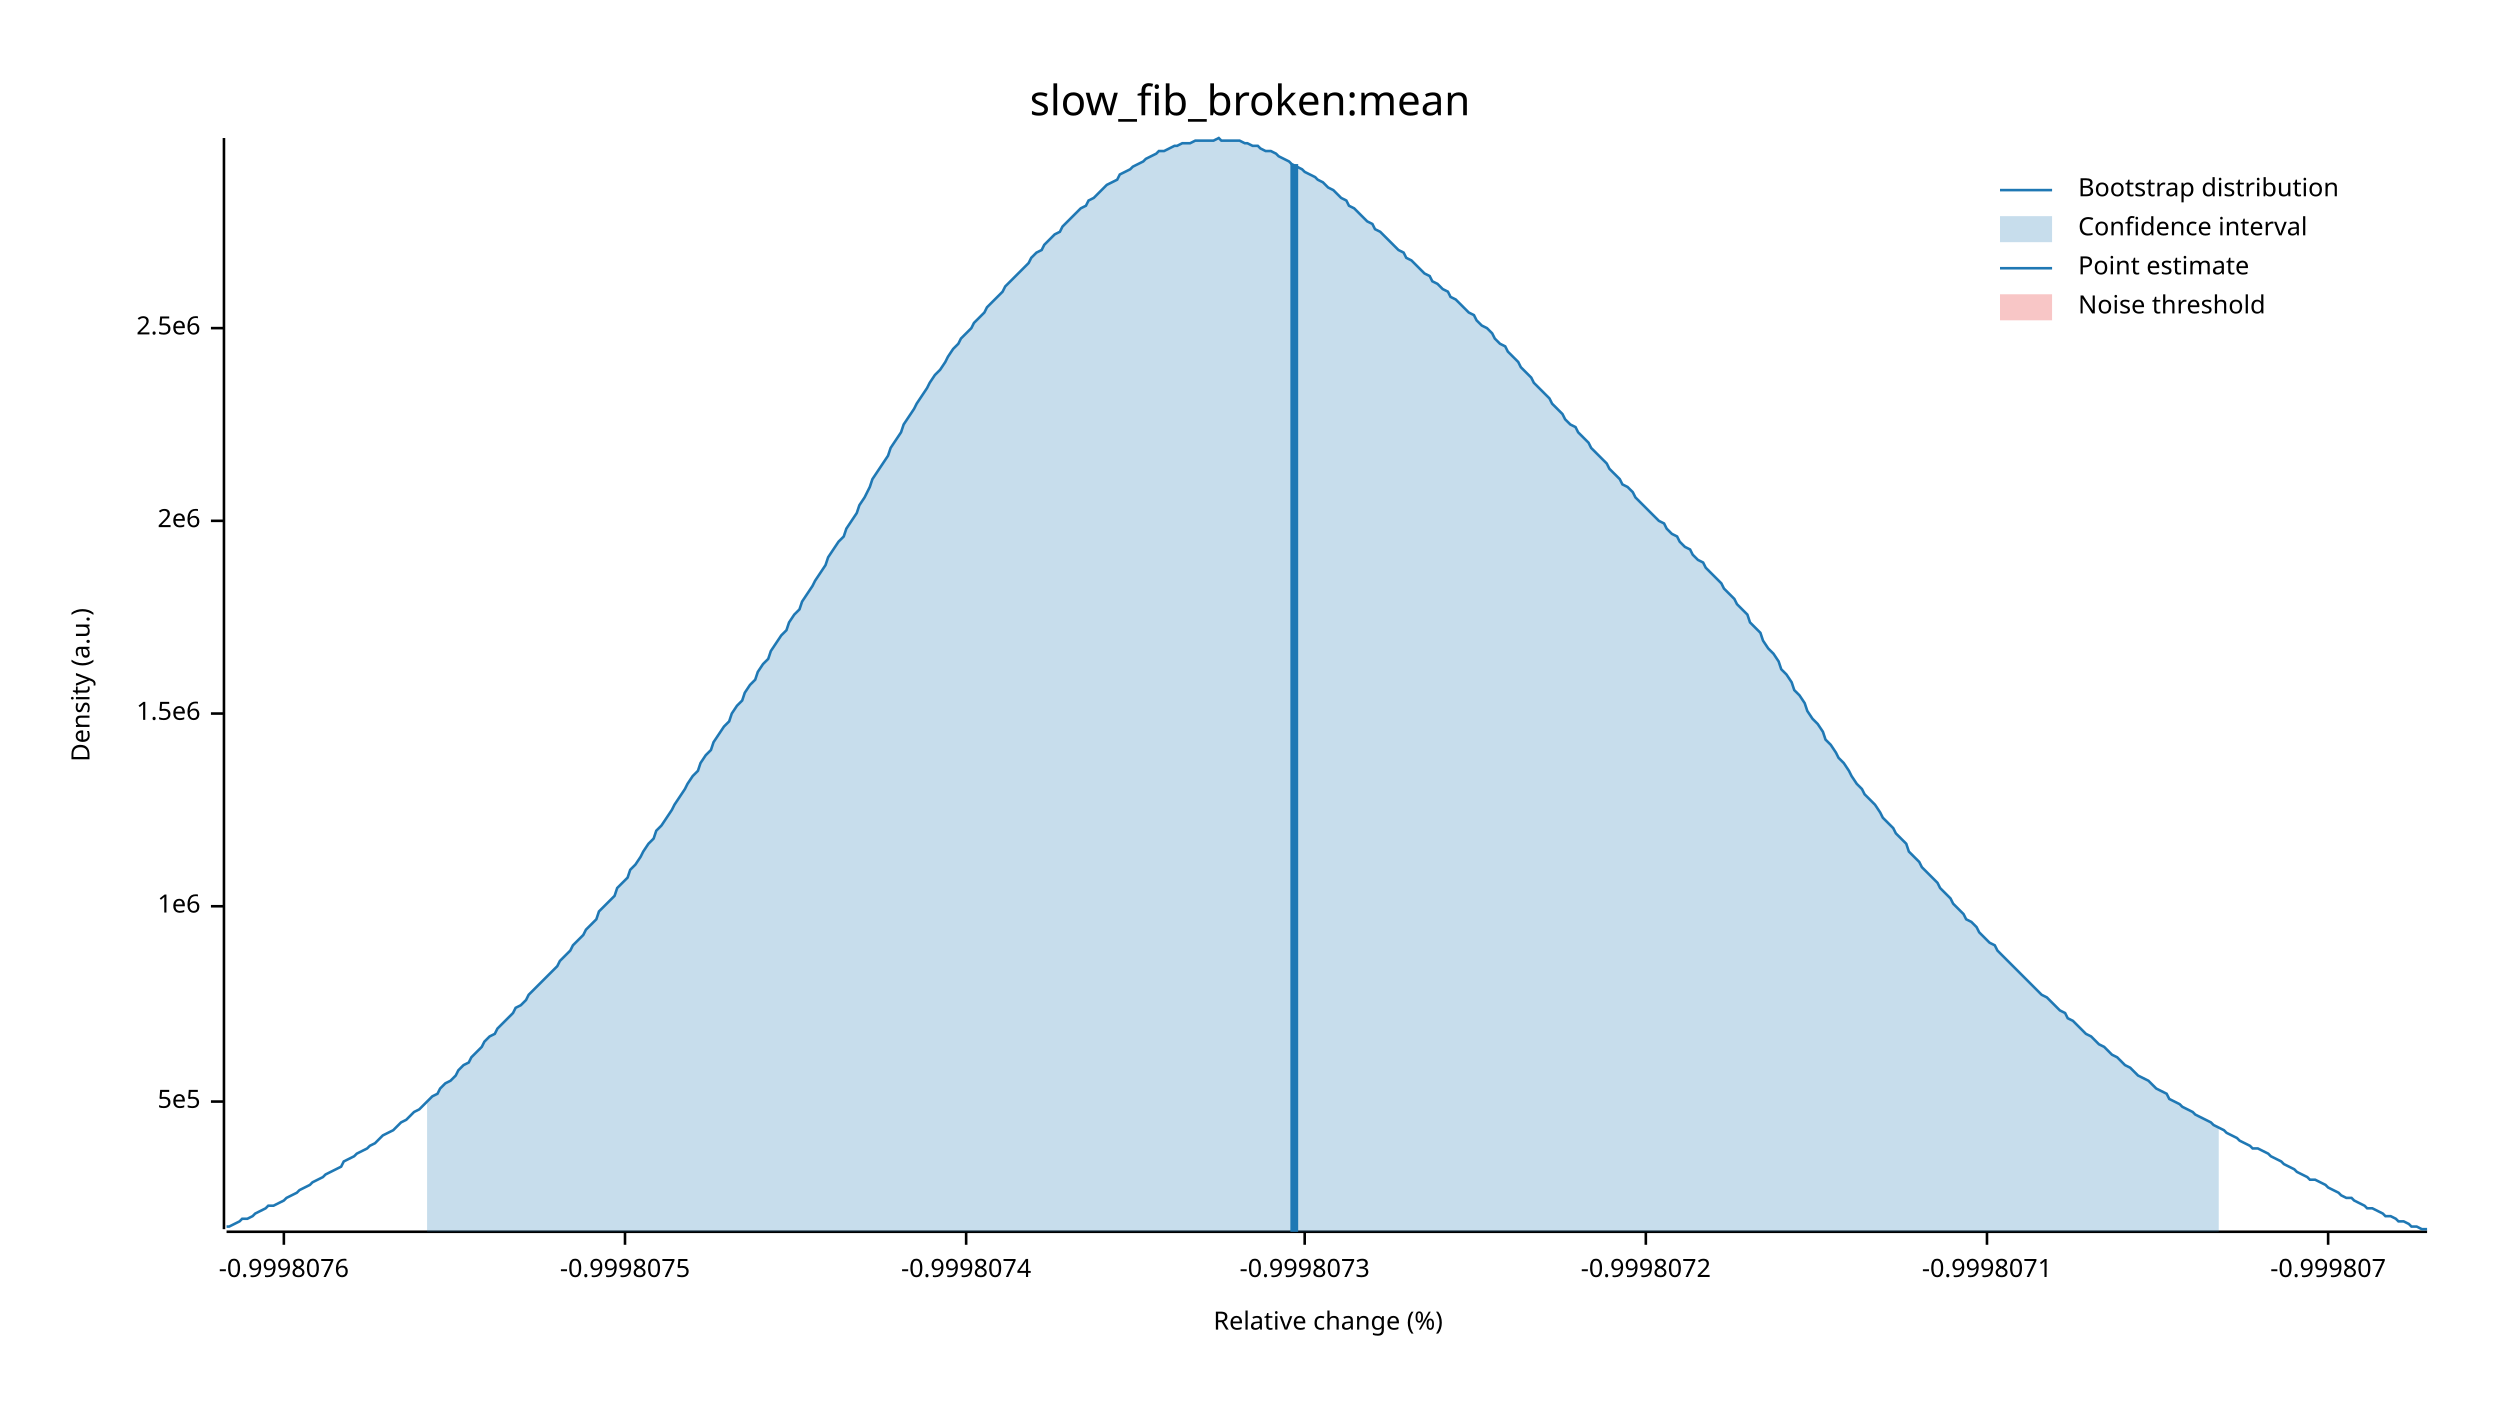
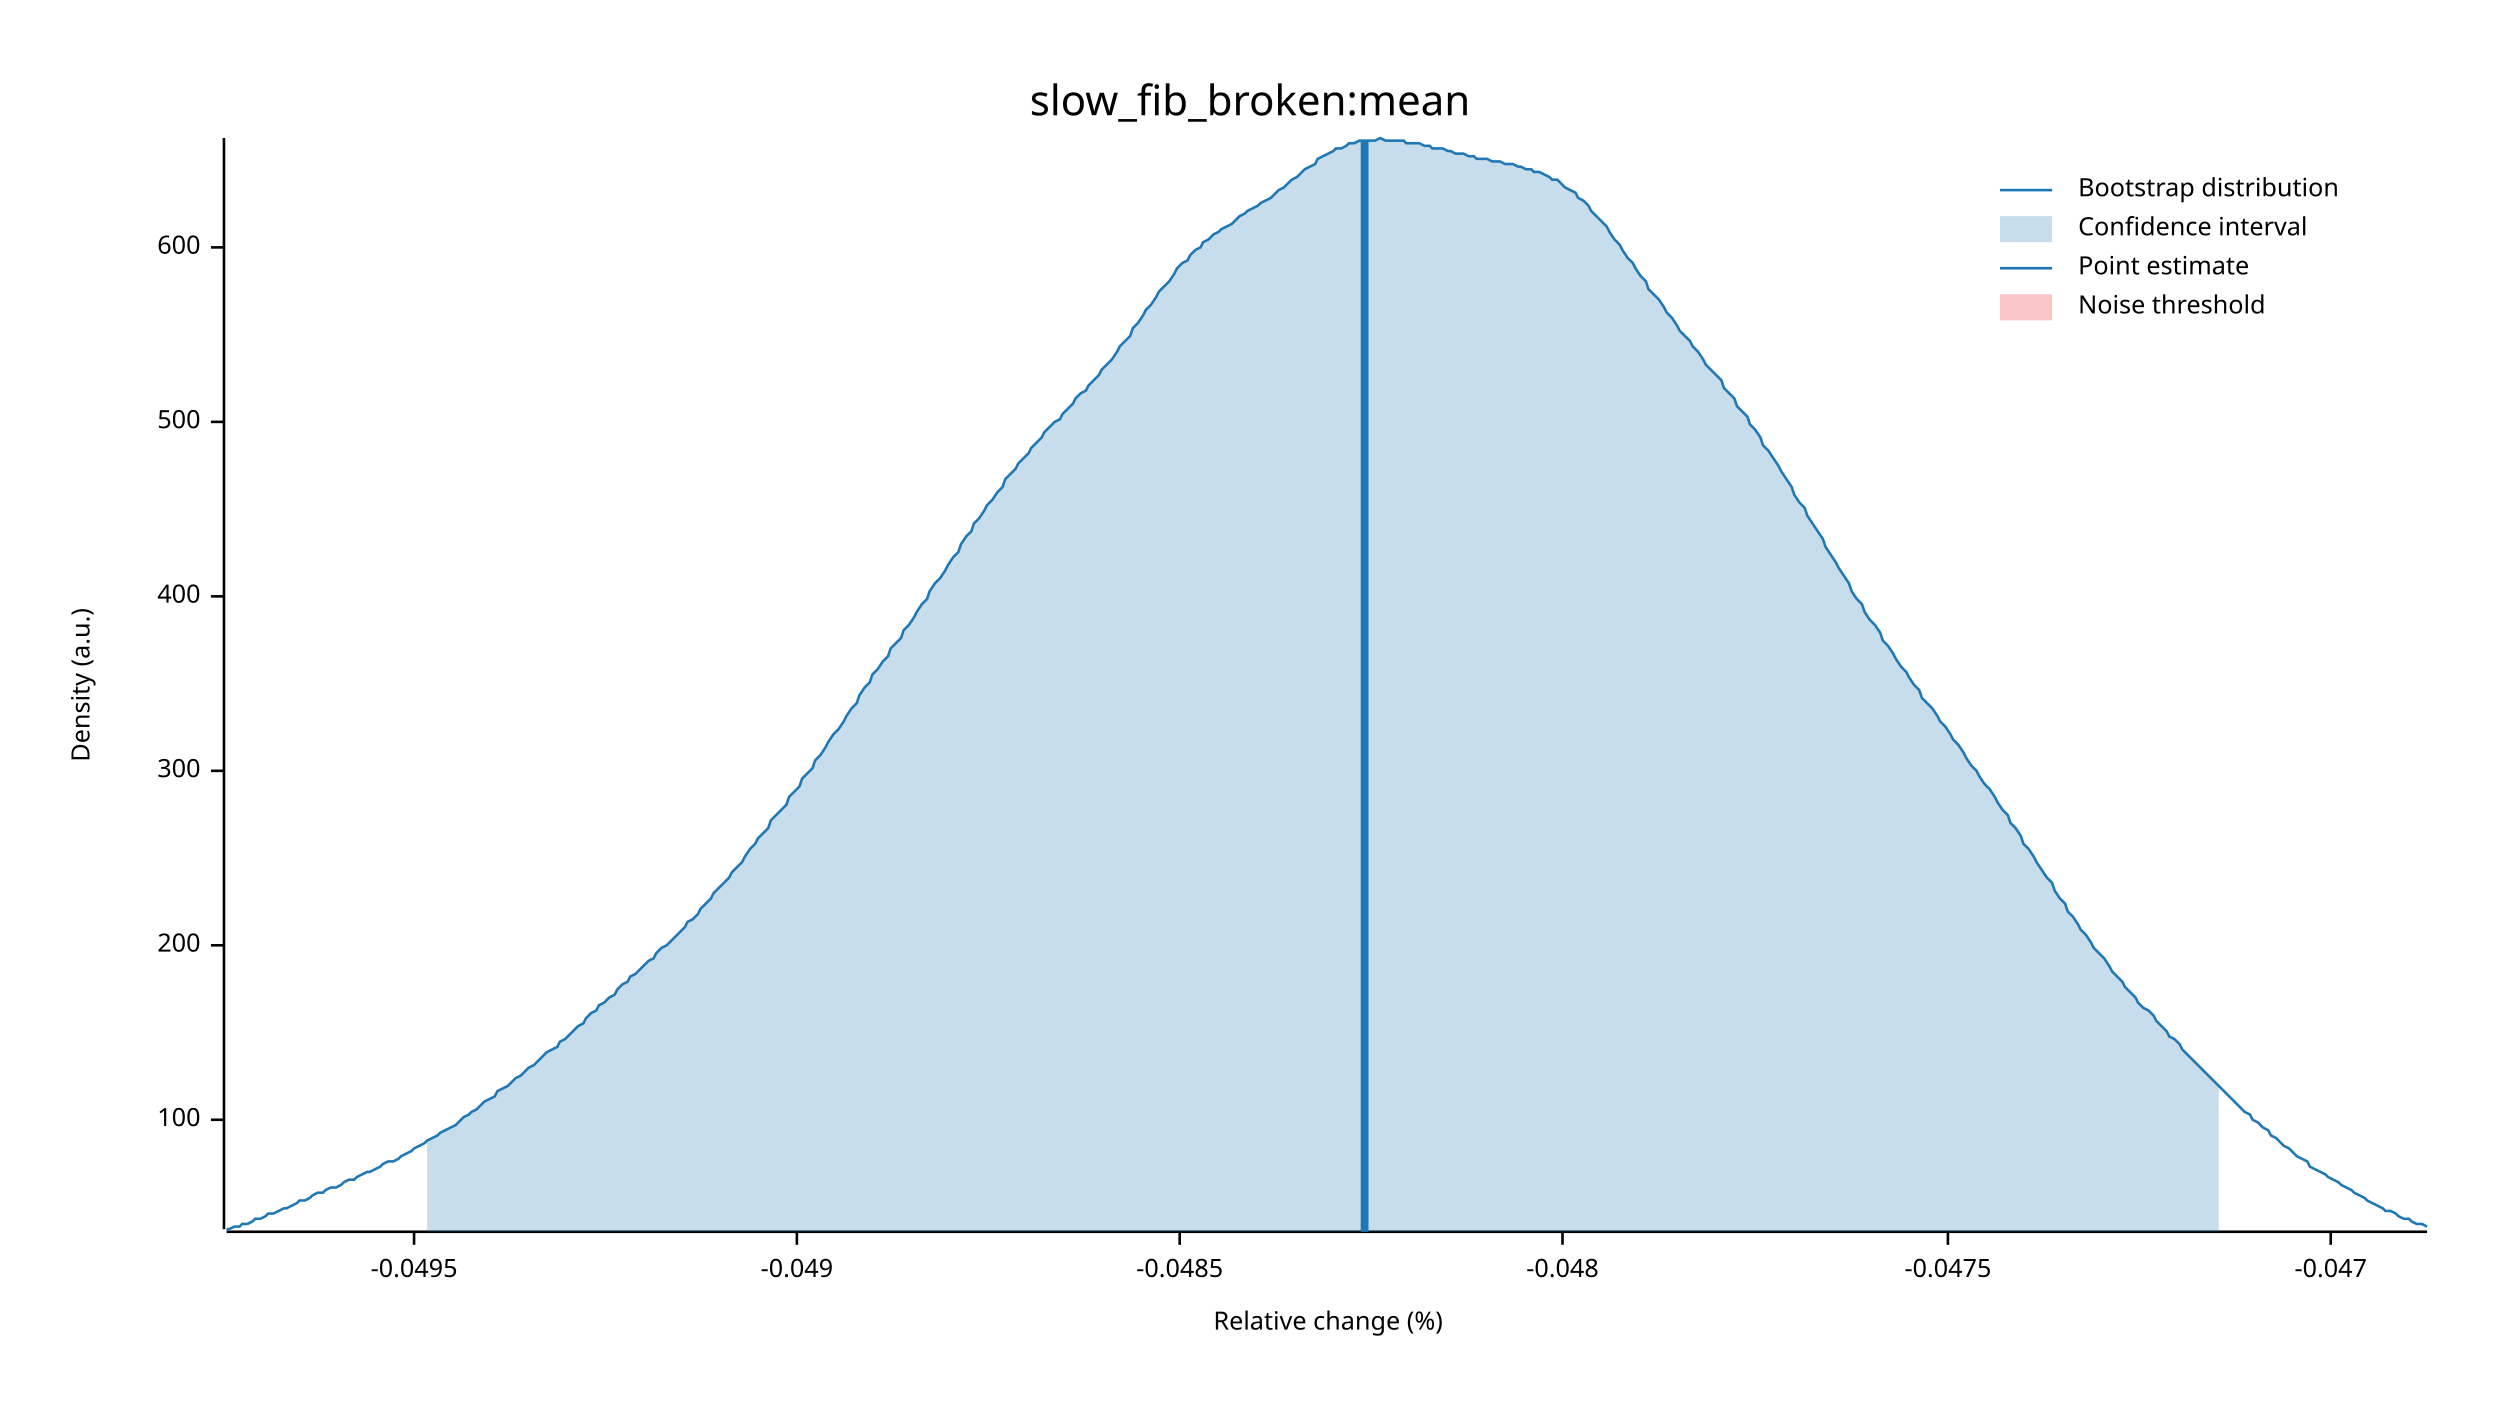
<svg xmlns="http://www.w3.org/2000/svg" width="960" height="540" viewBox="0 0 960 540">
  <text x="480" y="32" dy="0.76em" text-anchor="middle" font-family="sans-serif" font-size="16.129" opacity="1" fill="#000000">
slow_fib_broken:mean
</text>
  <text x="27" y="263" dy="0.76em" text-anchor="middle" font-family="sans-serif" font-size="9.677" opacity="1" fill="#000000" transform="rotate(270, 27, 263)">
Density (a.u.)
</text>
  <text x="510" y="513" dy="-0.5ex" text-anchor="middle" font-family="sans-serif" font-size="9.677" opacity="1" fill="#000000">
Relative change (%)
</text>
  <polyline fill="none" opacity="1" stroke="#000000" stroke-width="1" points="86,53 86,472 " />
-   <text x="77" y="423" dy="0.5ex" text-anchor="end" font-family="sans-serif" font-size="9.677" opacity="1" fill="#000000">
- 5e5
+   <text x="77" y="430" dy="0.5ex" text-anchor="end" font-family="sans-serif" font-size="9.677" opacity="1" fill="#000000">
+ 100
</text>
-   <polyline fill="none" opacity="1" stroke="#000000" stroke-width="1" points="81,423 86,423 " />
-   <text x="77" y="348" dy="0.5ex" text-anchor="end" font-family="sans-serif" font-size="9.677" opacity="1" fill="#000000">
- 1e6
+   <polyline fill="none" opacity="1" stroke="#000000" stroke-width="1" points="81,430 86,430 " />
+   <text x="77" y="363" dy="0.5ex" text-anchor="end" font-family="sans-serif" font-size="9.677" opacity="1" fill="#000000">
+ 200
</text>
-   <polyline fill="none" opacity="1" stroke="#000000" stroke-width="1" points="81,348 86,348 " />
-   <text x="77" y="274" dy="0.5ex" text-anchor="end" font-family="sans-serif" font-size="9.677" opacity="1" fill="#000000">
- 1.5e6
+   <polyline fill="none" opacity="1" stroke="#000000" stroke-width="1" points="81,363 86,363 " />
+   <text x="77" y="296" dy="0.5ex" text-anchor="end" font-family="sans-serif" font-size="9.677" opacity="1" fill="#000000">
+ 300
</text>
-   <polyline fill="none" opacity="1" stroke="#000000" stroke-width="1" points="81,274 86,274 " />
-   <text x="77" y="200" dy="0.5ex" text-anchor="end" font-family="sans-serif" font-size="9.677" opacity="1" fill="#000000">
- 2e6
+   <polyline fill="none" opacity="1" stroke="#000000" stroke-width="1" points="81,296 86,296 " />
+   <text x="77" y="229" dy="0.5ex" text-anchor="end" font-family="sans-serif" font-size="9.677" opacity="1" fill="#000000">
+ 400
</text>
-   <polyline fill="none" opacity="1" stroke="#000000" stroke-width="1" points="81,200 86,200 " />
-   <text x="77" y="126" dy="0.5ex" text-anchor="end" font-family="sans-serif" font-size="9.677" opacity="1" fill="#000000">
- 2.5e6
+   <polyline fill="none" opacity="1" stroke="#000000" stroke-width="1" points="81,229 86,229 " />
+   <text x="77" y="162" dy="0.5ex" text-anchor="end" font-family="sans-serif" font-size="9.677" opacity="1" fill="#000000">
+ 500
</text>
-   <polyline fill="none" opacity="1" stroke="#000000" stroke-width="1" points="81,126 86,126 " />
+   <polyline fill="none" opacity="1" stroke="#000000" stroke-width="1" points="81,162 86,162 " />
+   <text x="77" y="95" dy="0.5ex" text-anchor="end" font-family="sans-serif" font-size="9.677" opacity="1" fill="#000000">
+ 600
+ </text>
+   <polyline fill="none" opacity="1" stroke="#000000" stroke-width="1" points="81,95 86,95 " />
  <polyline fill="none" opacity="1" stroke="#000000" stroke-width="1" points="87,473 932,473 " />
-   <text x="109" y="483" dy="0.76em" text-anchor="middle" font-family="sans-serif" font-size="9.677" opacity="1" fill="#000000">
- -0.9998076
+   <text x="159" y="483" dy="0.76em" text-anchor="middle" font-family="sans-serif" font-size="9.677" opacity="1" fill="#000000">
+ -0.0495
</text>
-   <polyline fill="none" opacity="1" stroke="#000000" stroke-width="1" points="109,473 109,478 " />
-   <text x="240" y="483" dy="0.76em" text-anchor="middle" font-family="sans-serif" font-size="9.677" opacity="1" fill="#000000">
- -0.9998075
+   <polyline fill="none" opacity="1" stroke="#000000" stroke-width="1" points="159,473 159,478 " />
+   <text x="306" y="483" dy="0.76em" text-anchor="middle" font-family="sans-serif" font-size="9.677" opacity="1" fill="#000000">
+ -0.049
</text>
-   <polyline fill="none" opacity="1" stroke="#000000" stroke-width="1" points="240,473 240,478 " />
-   <text x="371" y="483" dy="0.76em" text-anchor="middle" font-family="sans-serif" font-size="9.677" opacity="1" fill="#000000">
- -0.9998074
+   <polyline fill="none" opacity="1" stroke="#000000" stroke-width="1" points="306,473 306,478 " />
+   <text x="453" y="483" dy="0.76em" text-anchor="middle" font-family="sans-serif" font-size="9.677" opacity="1" fill="#000000">
+ -0.0485
</text>
-   <polyline fill="none" opacity="1" stroke="#000000" stroke-width="1" points="371,473 371,478 " />
-   <text x="501" y="483" dy="0.76em" text-anchor="middle" font-family="sans-serif" font-size="9.677" opacity="1" fill="#000000">
- -0.9998073
+   <polyline fill="none" opacity="1" stroke="#000000" stroke-width="1" points="453,473 453,478 " />
+   <text x="600" y="483" dy="0.76em" text-anchor="middle" font-family="sans-serif" font-size="9.677" opacity="1" fill="#000000">
+ -0.048
</text>
-   <polyline fill="none" opacity="1" stroke="#000000" stroke-width="1" points="501,473 501,478 " />
-   <text x="632" y="483" dy="0.76em" text-anchor="middle" font-family="sans-serif" font-size="9.677" opacity="1" fill="#000000">
- -0.9998072
+   <polyline fill="none" opacity="1" stroke="#000000" stroke-width="1" points="600,473 600,478 " />
+   <text x="748" y="483" dy="0.76em" text-anchor="middle" font-family="sans-serif" font-size="9.677" opacity="1" fill="#000000">
+ -0.0475
</text>
-   <polyline fill="none" opacity="1" stroke="#000000" stroke-width="1" points="632,473 632,478 " />
-   <text x="763" y="483" dy="0.76em" text-anchor="middle" font-family="sans-serif" font-size="9.677" opacity="1" fill="#000000">
- -0.9998071
+   <polyline fill="none" opacity="1" stroke="#000000" stroke-width="1" points="748,473 748,478 " />
+   <text x="895" y="483" dy="0.76em" text-anchor="middle" font-family="sans-serif" font-size="9.677" opacity="1" fill="#000000">
+ -0.047
</text>
-   <polyline fill="none" opacity="1" stroke="#000000" stroke-width="1" points="763,473 763,478 " />
-   <text x="894" y="483" dy="0.76em" text-anchor="middle" font-family="sans-serif" font-size="9.677" opacity="1" fill="#000000">
- -0.999807
- </text>
-   <polyline fill="none" opacity="1" stroke="#000000" stroke-width="1" points="894,473 894,478 " />
-   <polyline fill="none" opacity="1" stroke="#1F78B4" stroke-width="1" points="87,471 88,471 90,470 92,469 93,468 95,468 97,467 98,466 100,465 102,464 103,463 105,463 107,462 109,461 110,460 112,459 114,458 115,457 117,456 119,455 120,454 122,453 124,452 125,451 127,450 129,449 131,448 132,446 134,445 136,444 137,443 139,442 141,441 142,440 144,439 146,437 147,436 149,435 151,434 153,432 154,431 156,430 158,428 159,427 161,426 163,424 164,423 166,421 168,420 169,418 171,416 173,415 175,413 176,411 178,409 180,408 181,406 183,404 185,402 186,400 188,398 190,397 191,395 193,393 195,391 197,389 198,387 200,386 202,384 203,382 205,380 207,378 208,377 210,375 212,373 214,371 215,369 217,367 219,365 220,363 222,361 224,359 225,357 227,355 229,353 230,350 232,348 234,346 236,344 237,341 239,339 241,337 242,334 244,332 246,329 247,327 249,324 251,322 252,319 254,317 256,314 258,311 259,309 261,306 263,303 264,301 266,298 268,296 269,293 271,290 273,288 274,285 276,282 278,279 280,277 281,274 283,271 285,269 286,266 288,263 290,261 291,258 293,255 295,253 296,250 298,247 300,244 302,242 303,239 305,236 307,234 308,231 310,228 312,225 313,223 315,220 317,217 318,214 320,211 322,208 324,206 325,203 327,200 329,197 330,194 332,191 334,187 335,184 337,181 339,178 341,175 342,172 344,169 346,166 347,163 349,160 351,157 352,155 354,152 356,149 357,147 359,144 361,142 363,139 364,137 366,134 368,132 369,130 371,128 373,126 374,124 376,122 378,120 379,118 381,116 383,114 385,112 386,110 388,108 390,106 391,105 393,103 395,101 396,99 398,97 400,96 401,94 403,92 405,90 407,89 408,87 410,85 412,83 413,82 415,80 417,79 418,77 420,76 422,74 423,73 425,71 427,70 429,69 430,67 432,66 434,65 435,64 437,63 439,62 440,61 442,60 444,59 445,58 447,58 449,57 451,56 452,56 454,55 456,55 457,55 459,54 461,54 462,54 464,54 466,54 468,53 469,54 471,54 473,54 474,54 476,54 478,55 479,55 481,56 483,56 484,57 486,58 488,58 490,59 491,60 493,61 495,62 496,63 498,64 500,65 501,66 503,67 505,68 506,69 508,70 510,72 512,73 513,74 515,76 517,77 518,79 520,80 522,82 523,83 525,85 527,86 528,88 530,89 532,91 534,93 535,94 537,96 539,97 540,99 542,100 544,102 545,103 547,105 549,106 550,108 552,109 554,111 556,112 557,114 559,115 561,117 562,118 564,120 566,121 567,123 569,125 571,126 573,128 574,130 576,132 578,133 579,135 581,137 583,139 584,141 586,143 588,145 589,147 591,149 593,151 595,153 596,155 598,157 600,159 601,161 603,163 605,164 606,166 608,168 610,170 611,172 613,174 615,176 617,178 618,180 620,182 622,184 623,186 625,187 627,189 628,191 630,193 632,195 633,196 635,198 637,200 639,201 640,203 642,205 644,206 645,208 647,210 649,211 650,213 652,215 654,216 655,218 657,220 659,222 661,224 662,226 664,228 666,230 667,232 669,234 671,236 672,239 674,241 676,243 677,246 679,249 681,251 683,254 684,257 686,259 688,262 689,265 691,267 693,270 694,273 696,276 698,278 700,281 701,284 703,286 705,289 706,291 708,293 710,296 711,298 713,301 715,303 716,305 718,307 720,309 722,312 723,314 725,316 727,318 728,320 730,322 732,324 733,327 735,329 737,331 738,333 740,335 742,337 744,339 745,341 747,343 749,345 750,347 752,349 754,351 755,353 757,354 759,356 760,358 762,360 764,362 766,363 767,365 769,367 771,369 772,370 774,372 776,374 777,375 779,377 781,379 782,380 784,382 786,383 788,385 789,386 791,388 793,389 794,391 796,392 798,394 799,395 801,397 803,398 804,399 806,401 808,402 810,404 811,405 813,406 815,408 816,409 818,410 820,412 821,413 823,414 825,415 827,417 828,418 830,419 832,420 833,422 835,423 837,424 838,425 840,426 842,427 843,428 845,429 847,430 849,431 850,432 852,433 854,434 855,435 857,436 859,437 860,438 862,439 864,440 865,441 867,441 869,442 871,443 872,444 874,445 876,446 877,447 879,448 881,449 882,450 884,451 886,452 887,453 889,453 891,454 893,455 894,456 896,457 898,458 899,459 901,460 903,460 904,461 906,462 908,463 909,464 911,464 913,465 915,466 916,467 918,467 920,468 921,469 923,469 925,470 926,471 928,471 930,472 932,472 " />
-   <polygon opacity="0.25" fill="#1F78B4" points="164,423 166,421 168,420 169,418 171,416 173,415 175,413 176,411 178,409 180,408 181,406 183,404 185,402 186,400 188,398 190,397 191,395 193,393 195,391 197,389 198,387 200,386 202,384 203,382 205,380 207,378 208,377 210,375 212,373 214,371 215,369 217,367 219,365 220,363 222,361 224,359 225,357 227,355 229,353 230,350 232,348 234,346 236,344 237,341 239,339 241,337 242,334 244,332 246,329 247,327 249,324 251,322 252,319 254,317 256,314 258,311 259,309 261,306 263,303 264,301 266,298 268,296 269,293 271,290 273,288 274,285 276,282 278,279 280,277 281,274 283,271 285,269 286,266 288,263 290,261 291,258 293,255 295,253 296,250 298,247 300,244 302,242 303,239 305,236 307,234 308,231 310,228 312,225 313,223 315,220 317,217 318,214 320,211 322,208 324,206 325,203 327,200 329,197 330,194 332,191 334,187 335,184 337,181 339,178 341,175 342,172 344,169 346,166 347,163 349,160 351,157 352,155 354,152 356,149 357,147 359,144 361,142 363,139 364,137 366,134 368,132 369,130 371,128 373,126 374,124 376,122 378,120 379,118 381,116 383,114 385,112 386,110 388,108 390,106 391,105 393,103 395,101 396,99 398,97 400,96 401,94 403,92 405,90 407,89 408,87 410,85 412,83 413,82 415,80 417,79 418,77 420,76 422,74 423,73 425,71 427,70 429,69 430,67 432,66 434,65 435,64 437,63 439,62 440,61 442,60 444,59 445,58 447,58 449,57 451,56 452,56 454,55 456,55 457,55 459,54 461,54 462,54 464,54 466,54 468,53 469,54 471,54 473,54 474,54 476,54 478,55 479,55 481,56 483,56 484,57 486,58 488,58 490,59 491,60 493,61 495,62 496,63 498,64 500,65 501,66 503,67 505,68 506,69 508,70 510,72 512,73 513,74 515,76 517,77 518,79 520,80 522,82 523,83 525,85 527,86 528,88 530,89 532,91 534,93 535,94 537,96 539,97 540,99 542,100 544,102 545,103 547,105 549,106 550,108 552,109 554,111 556,112 557,114 559,115 561,117 562,118 564,120 566,121 567,123 569,125 571,126 573,128 574,130 576,132 578,133 579,135 581,137 583,139 584,141 586,143 588,145 589,147 591,149 593,151 595,153 596,155 598,157 600,159 601,161 603,163 605,164 606,166 608,168 610,170 611,172 613,174 615,176 617,178 618,180 620,182 622,184 623,186 625,187 627,189 628,191 630,193 632,195 633,196 635,198 637,200 639,201 640,203 642,205 644,206 645,208 647,210 649,211 650,213 652,215 654,216 655,218 657,220 659,222 661,224 662,226 664,228 666,230 667,232 669,234 671,236 672,239 674,241 676,243 677,246 679,249 681,251 683,254 684,257 686,259 688,262 689,265 691,267 693,270 694,273 696,276 698,278 700,281 701,284 703,286 705,289 706,291 708,293 710,296 711,298 713,301 715,303 716,305 718,307 720,309 722,312 723,314 725,316 727,318 728,320 730,322 732,324 733,327 735,329 737,331 738,333 740,335 742,337 744,339 745,341 747,343 749,345 750,347 752,349 754,351 755,353 757,354 759,356 760,358 762,360 764,362 766,363 767,365 769,367 771,369 772,370 774,372 776,374 777,375 779,377 781,379 782,380 784,382 786,383 788,385 789,386 791,388 793,389 794,391 796,392 798,394 799,395 801,397 803,398 804,399 806,401 808,402 810,404 811,405 813,406 815,408 816,409 818,410 820,412 821,413 823,414 825,415 827,417 828,418 830,419 832,420 833,422 835,423 837,424 838,425 840,426 842,427 843,428 845,429 847,430 849,431 850,432 852,433 852,473 164,473 " />
-   <polyline fill="none" opacity="1" stroke="#1F78B4" stroke-width="3" points="497,473 497,63 " />
+   <polyline fill="none" opacity="1" stroke="#000000" stroke-width="1" points="895,473 895,478 " />
+   <polyline fill="none" opacity="1" stroke="#1F78B4" stroke-width="1" points="87,472 88,472 90,471 92,471 93,470 95,470 97,469 98,468 100,468 102,467 103,466 105,466 107,465 109,464 110,464 112,463 114,462 115,461 117,461 119,460 120,459 122,458 124,458 125,457 127,456 129,456 131,455 132,454 134,453 136,453 137,452 139,451 141,450 142,450 144,449 146,448 147,447 149,446 151,446 153,445 154,444 156,443 158,442 159,441 161,440 163,439 164,438 166,437 168,436 169,435 171,434 173,433 175,432 176,431 178,429 180,428 181,427 183,426 185,424 186,423 188,422 190,421 191,419 193,418 195,417 197,415 198,414 200,413 202,411 203,410 205,409 207,407 208,406 210,404 212,403 214,402 215,400 217,399 219,397 220,396 222,394 224,393 225,391 227,389 229,388 230,386 232,385 234,383 236,382 237,380 239,378 241,377 242,375 244,374 246,372 247,371 249,369 251,368 252,366 254,364 256,363 258,361 259,360 261,358 263,356 264,354 266,353 268,351 269,349 271,347 273,345 274,343 276,341 278,339 280,337 281,335 283,333 285,331 286,329 288,326 290,324 291,322 293,320 295,318 296,315 298,313 300,311 302,309 303,306 305,304 307,302 308,299 310,297 312,295 313,292 315,290 317,287 318,285 320,282 322,280 324,277 325,275 327,272 329,270 330,267 332,264 334,262 335,259 337,257 339,254 341,252 342,249 344,247 346,245 347,242 349,240 351,237 352,235 354,232 356,230 357,227 359,224 361,222 363,219 364,217 366,214 368,212 369,209 371,206 373,204 374,201 376,199 378,196 379,194 381,192 383,189 385,187 386,184 388,182 390,180 391,178 393,176 395,174 396,172 398,170 400,168 401,166 403,164 405,162 407,161 408,159 410,157 412,155 413,153 415,151 417,150 418,148 420,146 422,144 423,142 425,140 427,138 429,135 430,133 432,131 434,129 435,126 437,124 439,121 440,119 442,117 444,114 445,112 447,110 449,108 451,105 452,103 454,101 456,100 457,98 459,96 461,95 462,93 464,92 466,90 468,89 469,88 471,87 473,86 474,85 476,83 478,82 479,81 481,80 483,79 484,78 486,77 488,76 490,74 491,73 493,72 495,70 496,69 498,68 500,66 501,65 503,64 505,63 506,61 508,60 510,59 512,58 513,57 515,57 517,56 518,55 520,55 522,54 523,54 525,54 527,54 528,54 530,53 532,54 534,54 535,54 537,54 539,54 540,55 542,55 544,55 545,55 547,56 549,56 550,57 552,57 554,57 556,58 557,58 559,59 561,59 562,59 564,60 566,60 567,61 569,61 571,61 573,62 574,62 576,62 578,63 579,63 581,63 583,64 584,64 586,65 588,65 589,66 591,66 593,67 595,68 596,69 598,69 600,71 601,72 603,73 605,74 606,76 608,77 610,79 611,81 613,83 615,85 617,87 618,89 620,92 622,94 623,96 625,99 627,101 628,103 630,106 632,108 633,111 635,113 637,115 639,118 640,120 642,122 644,125 645,127 647,129 649,131 650,133 652,135 654,138 655,140 657,142 659,144 661,146 662,149 664,151 666,153 667,156 669,158 671,160 672,163 674,165 676,168 677,171 679,173 681,176 683,179 684,181 686,184 688,187 689,190 691,193 693,195 694,198 696,201 698,204 700,207 701,210 703,213 705,216 706,218 708,221 710,224 711,227 713,230 715,232 716,235 718,238 720,240 722,243 723,246 725,248 727,251 728,253 730,256 732,258 733,260 735,263 737,265 738,268 740,270 742,272 744,275 745,277 747,279 749,282 750,284 752,286 754,289 755,291 757,294 759,296 760,298 762,301 764,303 766,306 767,308 769,311 771,313 772,316 774,318 776,321 777,324 779,326 781,329 782,331 784,334 786,337 788,339 789,342 791,345 793,347 794,350 796,352 798,355 799,357 801,359 803,362 804,364 806,366 808,368 810,371 811,373 813,375 815,377 816,379 818,381 820,383 821,385 823,387 825,388 827,390 828,392 830,394 832,396 833,398 835,399 837,401 838,403 840,405 842,407 843,408 845,410 847,412 849,414 850,415 852,417 854,419 855,420 857,422 859,424 860,425 862,427 864,428 865,430 867,431 869,433 871,434 872,436 874,437 876,439 877,440 879,441 881,443 882,444 884,445 886,446 887,448 889,449 891,450 893,451 894,452 896,453 898,454 899,455 901,456 903,457 904,458 906,459 908,460 909,461 911,462 913,463 915,464 916,465 918,465 920,466 921,467 923,468 925,468 926,469 928,470 930,470 932,471 " />
+   <polygon opacity="0.25" fill="#1F78B4" points="164,438 166,437 168,436 169,435 171,434 173,433 175,432 176,431 178,429 180,428 181,427 183,426 185,424 186,423 188,422 190,421 191,419 193,418 195,417 197,415 198,414 200,413 202,411 203,410 205,409 207,407 208,406 210,404 212,403 214,402 215,400 217,399 219,397 220,396 222,394 224,393 225,391 227,389 229,388 230,386 232,385 234,383 236,382 237,380 239,378 241,377 242,375 244,374 246,372 247,371 249,369 251,368 252,366 254,364 256,363 258,361 259,360 261,358 263,356 264,354 266,353 268,351 269,349 271,347 273,345 274,343 276,341 278,339 280,337 281,335 283,333 285,331 286,329 288,326 290,324 291,322 293,320 295,318 296,315 298,313 300,311 302,309 303,306 305,304 307,302 308,299 310,297 312,295 313,292 315,290 317,287 318,285 320,282 322,280 324,277 325,275 327,272 329,270 330,267 332,264 334,262 335,259 337,257 339,254 341,252 342,249 344,247 346,245 347,242 349,240 351,237 352,235 354,232 356,230 357,227 359,224 361,222 363,219 364,217 366,214 368,212 369,209 371,206 373,204 374,201 376,199 378,196 379,194 381,192 383,189 385,187 386,184 388,182 390,180 391,178 393,176 395,174 396,172 398,170 400,168 401,166 403,164 405,162 407,161 408,159 410,157 412,155 413,153 415,151 417,150 418,148 420,146 422,144 423,142 425,140 427,138 429,135 430,133 432,131 434,129 435,126 437,124 439,121 440,119 442,117 444,114 445,112 447,110 449,108 451,105 452,103 454,101 456,100 457,98 459,96 461,95 462,93 464,92 466,90 468,89 469,88 471,87 473,86 474,85 476,83 478,82 479,81 481,80 483,79 484,78 486,77 488,76 490,74 491,73 493,72 495,70 496,69 498,68 500,66 501,65 503,64 505,63 506,61 508,60 510,59 512,58 513,57 515,57 517,56 518,55 520,55 522,54 523,54 525,54 527,54 528,54 530,53 532,54 534,54 535,54 537,54 539,54 540,55 542,55 544,55 545,55 547,56 549,56 550,57 552,57 554,57 556,58 557,58 559,59 561,59 562,59 564,60 566,60 567,61 569,61 571,61 573,62 574,62 576,62 578,63 579,63 581,63 583,64 584,64 586,65 588,65 589,66 591,66 593,67 595,68 596,69 598,69 600,71 601,72 603,73 605,74 606,76 608,77 610,79 611,81 613,83 615,85 617,87 618,89 620,92 622,94 623,96 625,99 627,101 628,103 630,106 632,108 633,111 635,113 637,115 639,118 640,120 642,122 644,125 645,127 647,129 649,131 650,133 652,135 654,138 655,140 657,142 659,144 661,146 662,149 664,151 666,153 667,156 669,158 671,160 672,163 674,165 676,168 677,171 679,173 681,176 683,179 684,181 686,184 688,187 689,190 691,193 693,195 694,198 696,201 698,204 700,207 701,210 703,213 705,216 706,218 708,221 710,224 711,227 713,230 715,232 716,235 718,238 720,240 722,243 723,246 725,248 727,251 728,253 730,256 732,258 733,260 735,263 737,265 738,268 740,270 742,272 744,275 745,277 747,279 749,282 750,284 752,286 754,289 755,291 757,294 759,296 760,298 762,301 764,303 766,306 767,308 769,311 771,313 772,316 774,318 776,321 777,324 779,326 781,329 782,331 784,334 786,337 788,339 789,342 791,345 793,347 794,350 796,352 798,355 799,357 801,359 803,362 804,364 806,366 808,368 810,371 811,373 813,375 815,377 816,379 818,381 820,383 821,385 823,387 825,388 827,390 828,392 830,394 832,396 833,398 835,399 837,401 838,403 840,405 842,407 843,408 845,410 847,412 849,414 850,415 852,417 852,473 164,473 " />
+   <polyline fill="none" opacity="1" stroke="#1F78B4" stroke-width="3" points="524,473 524,54 " />
  <rect x="509" y="53" width="0" height="419" opacity="0.1" fill="#E31A1C" stroke="none" />
  <text x="798" y="68" dy="0.76em" text-anchor="start" font-family="sans-serif" font-size="9.677" opacity="1" fill="#000000">
Bootstrap distribution
</text>
  <text x="798" y="83" dy="0.76em" text-anchor="start" font-family="sans-serif" font-size="9.677" opacity="1" fill="#000000">
Confidence interval
</text>
  <text x="798" y="98" dy="0.76em" text-anchor="start" font-family="sans-serif" font-size="9.677" opacity="1" fill="#000000">
Point estimate
</text>
  <text x="798" y="113" dy="0.76em" text-anchor="start" font-family="sans-serif" font-size="9.677" opacity="1" fill="#000000">
Noise threshold
</text>
  <polyline fill="none" opacity="1" stroke="#1F78B4" stroke-width="1" points="768,73 788,73 " />
  <rect x="768" y="83" width="20" height="10" opacity="0.25" fill="#1F78B4" stroke="none" />
  <polyline fill="none" opacity="1" stroke="#1F78B4" stroke-width="1" points="768,103 788,103 " />
  <rect x="768" y="113" width="20" height="10" opacity="0.25" fill="#E31A1C" stroke="none" />
</svg>
